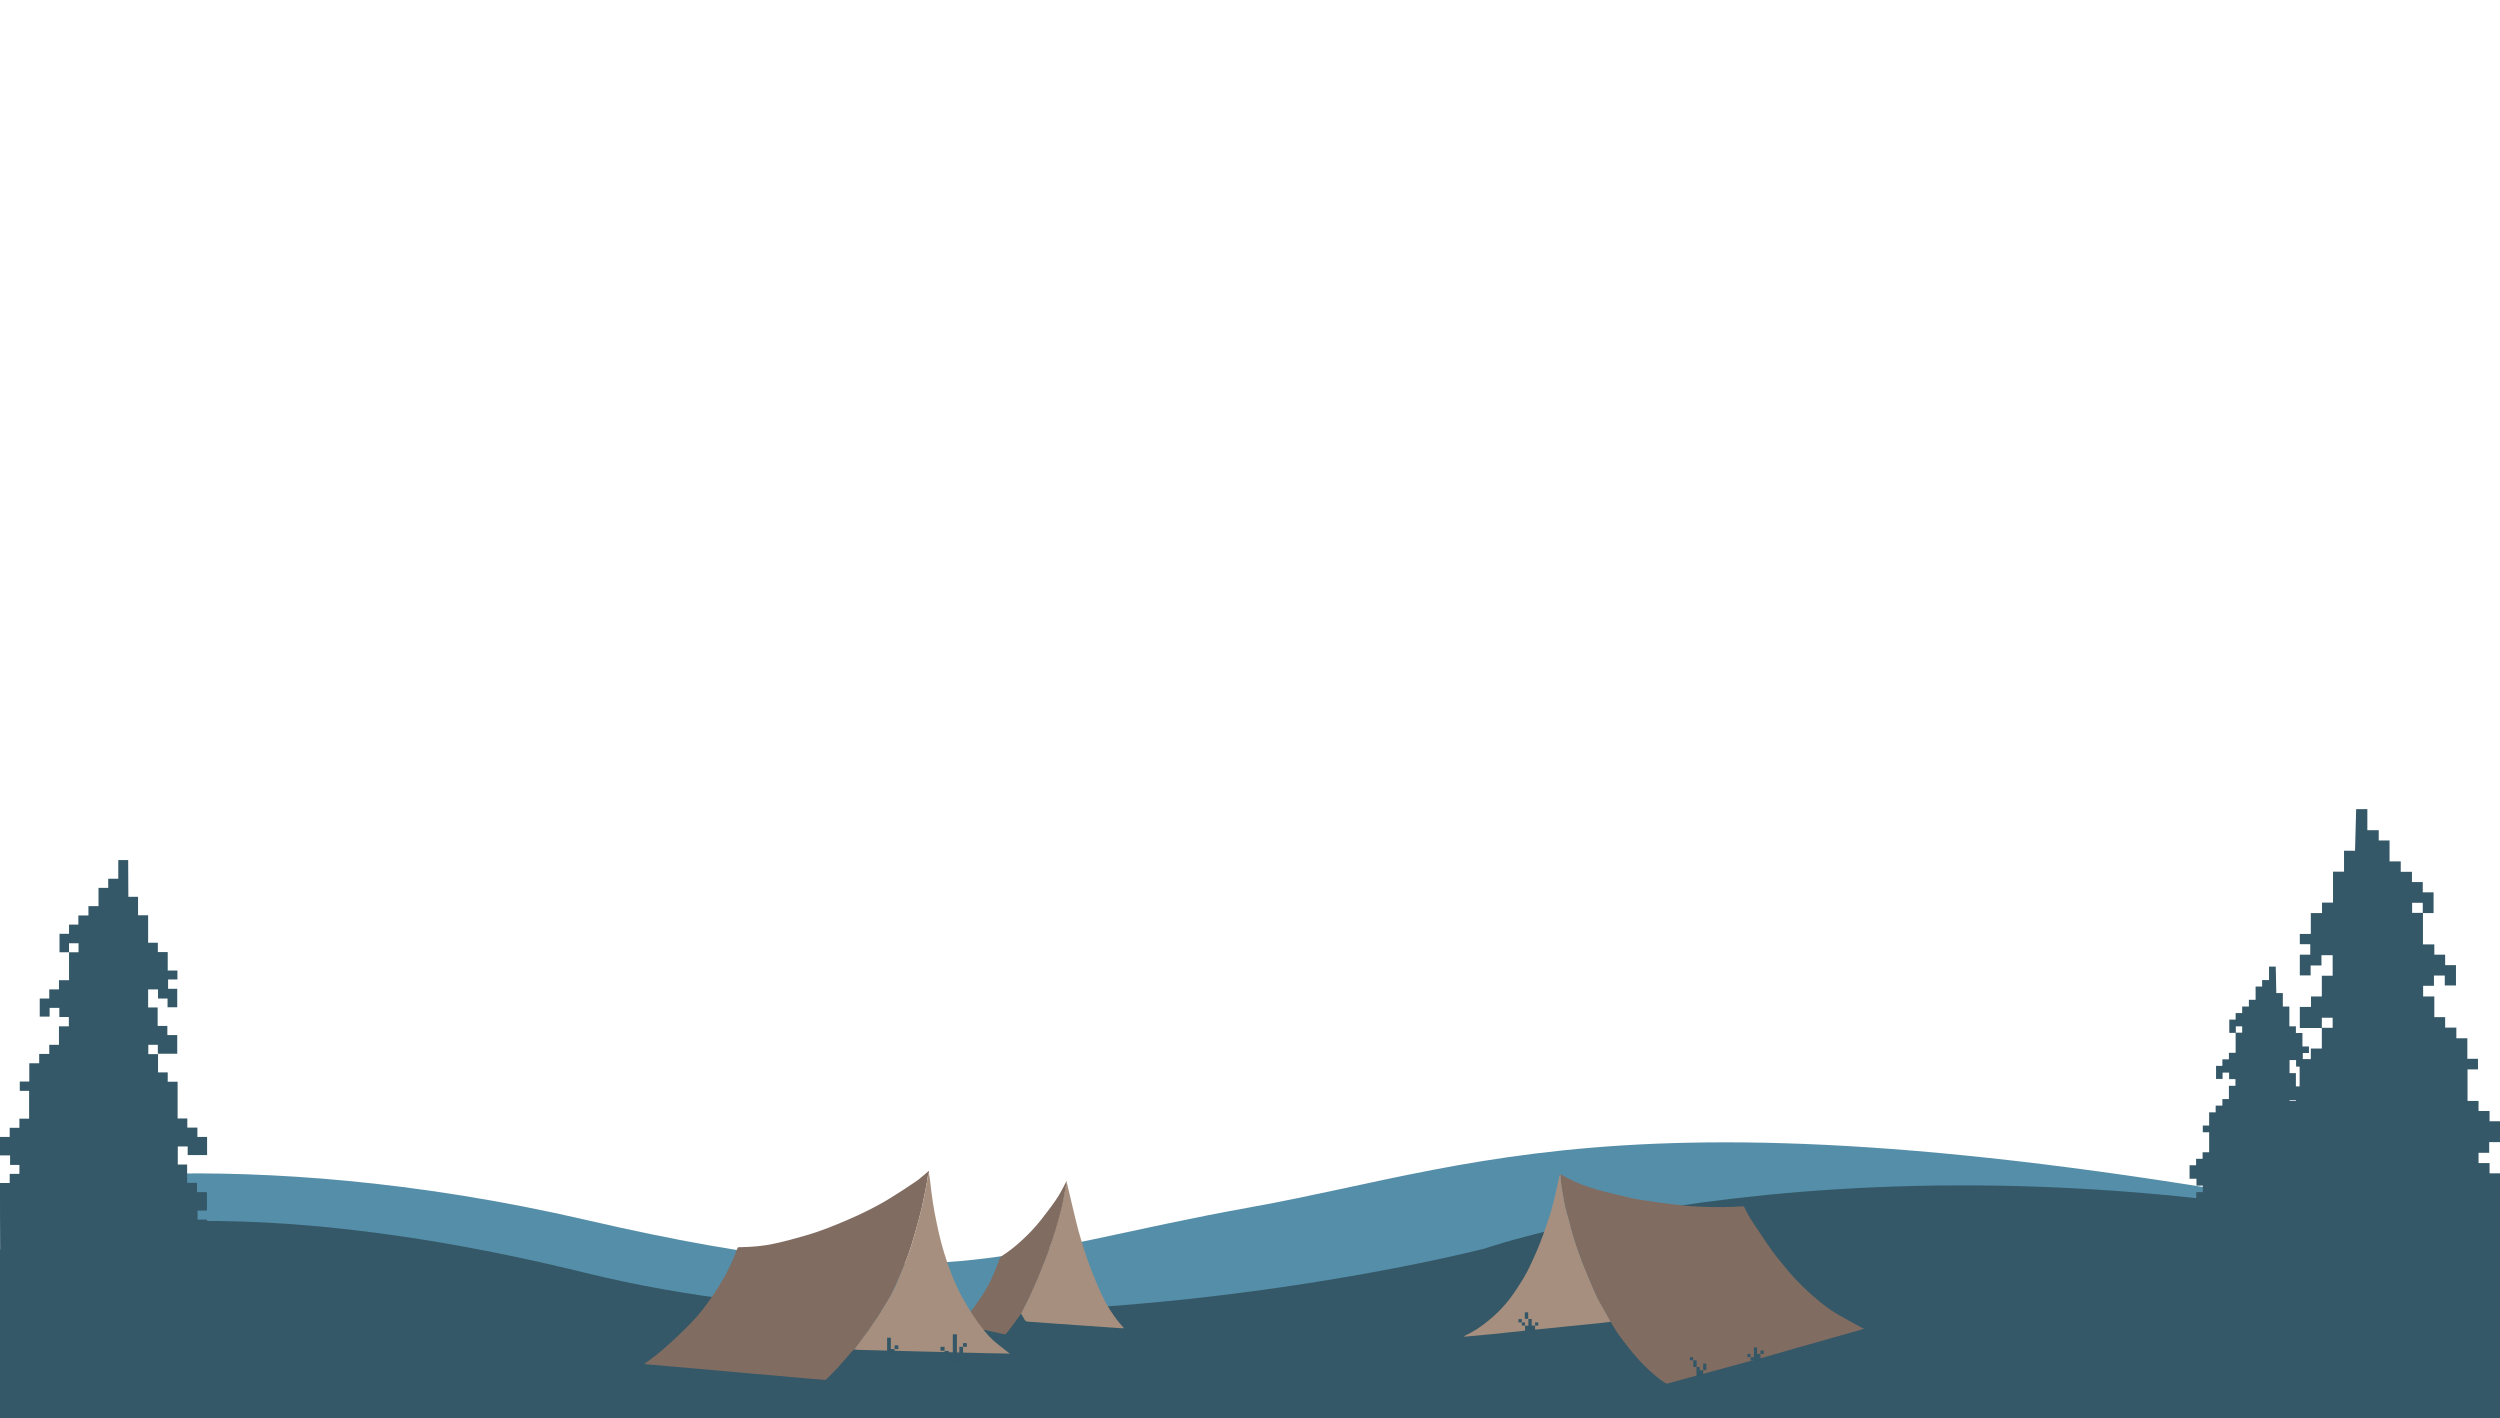
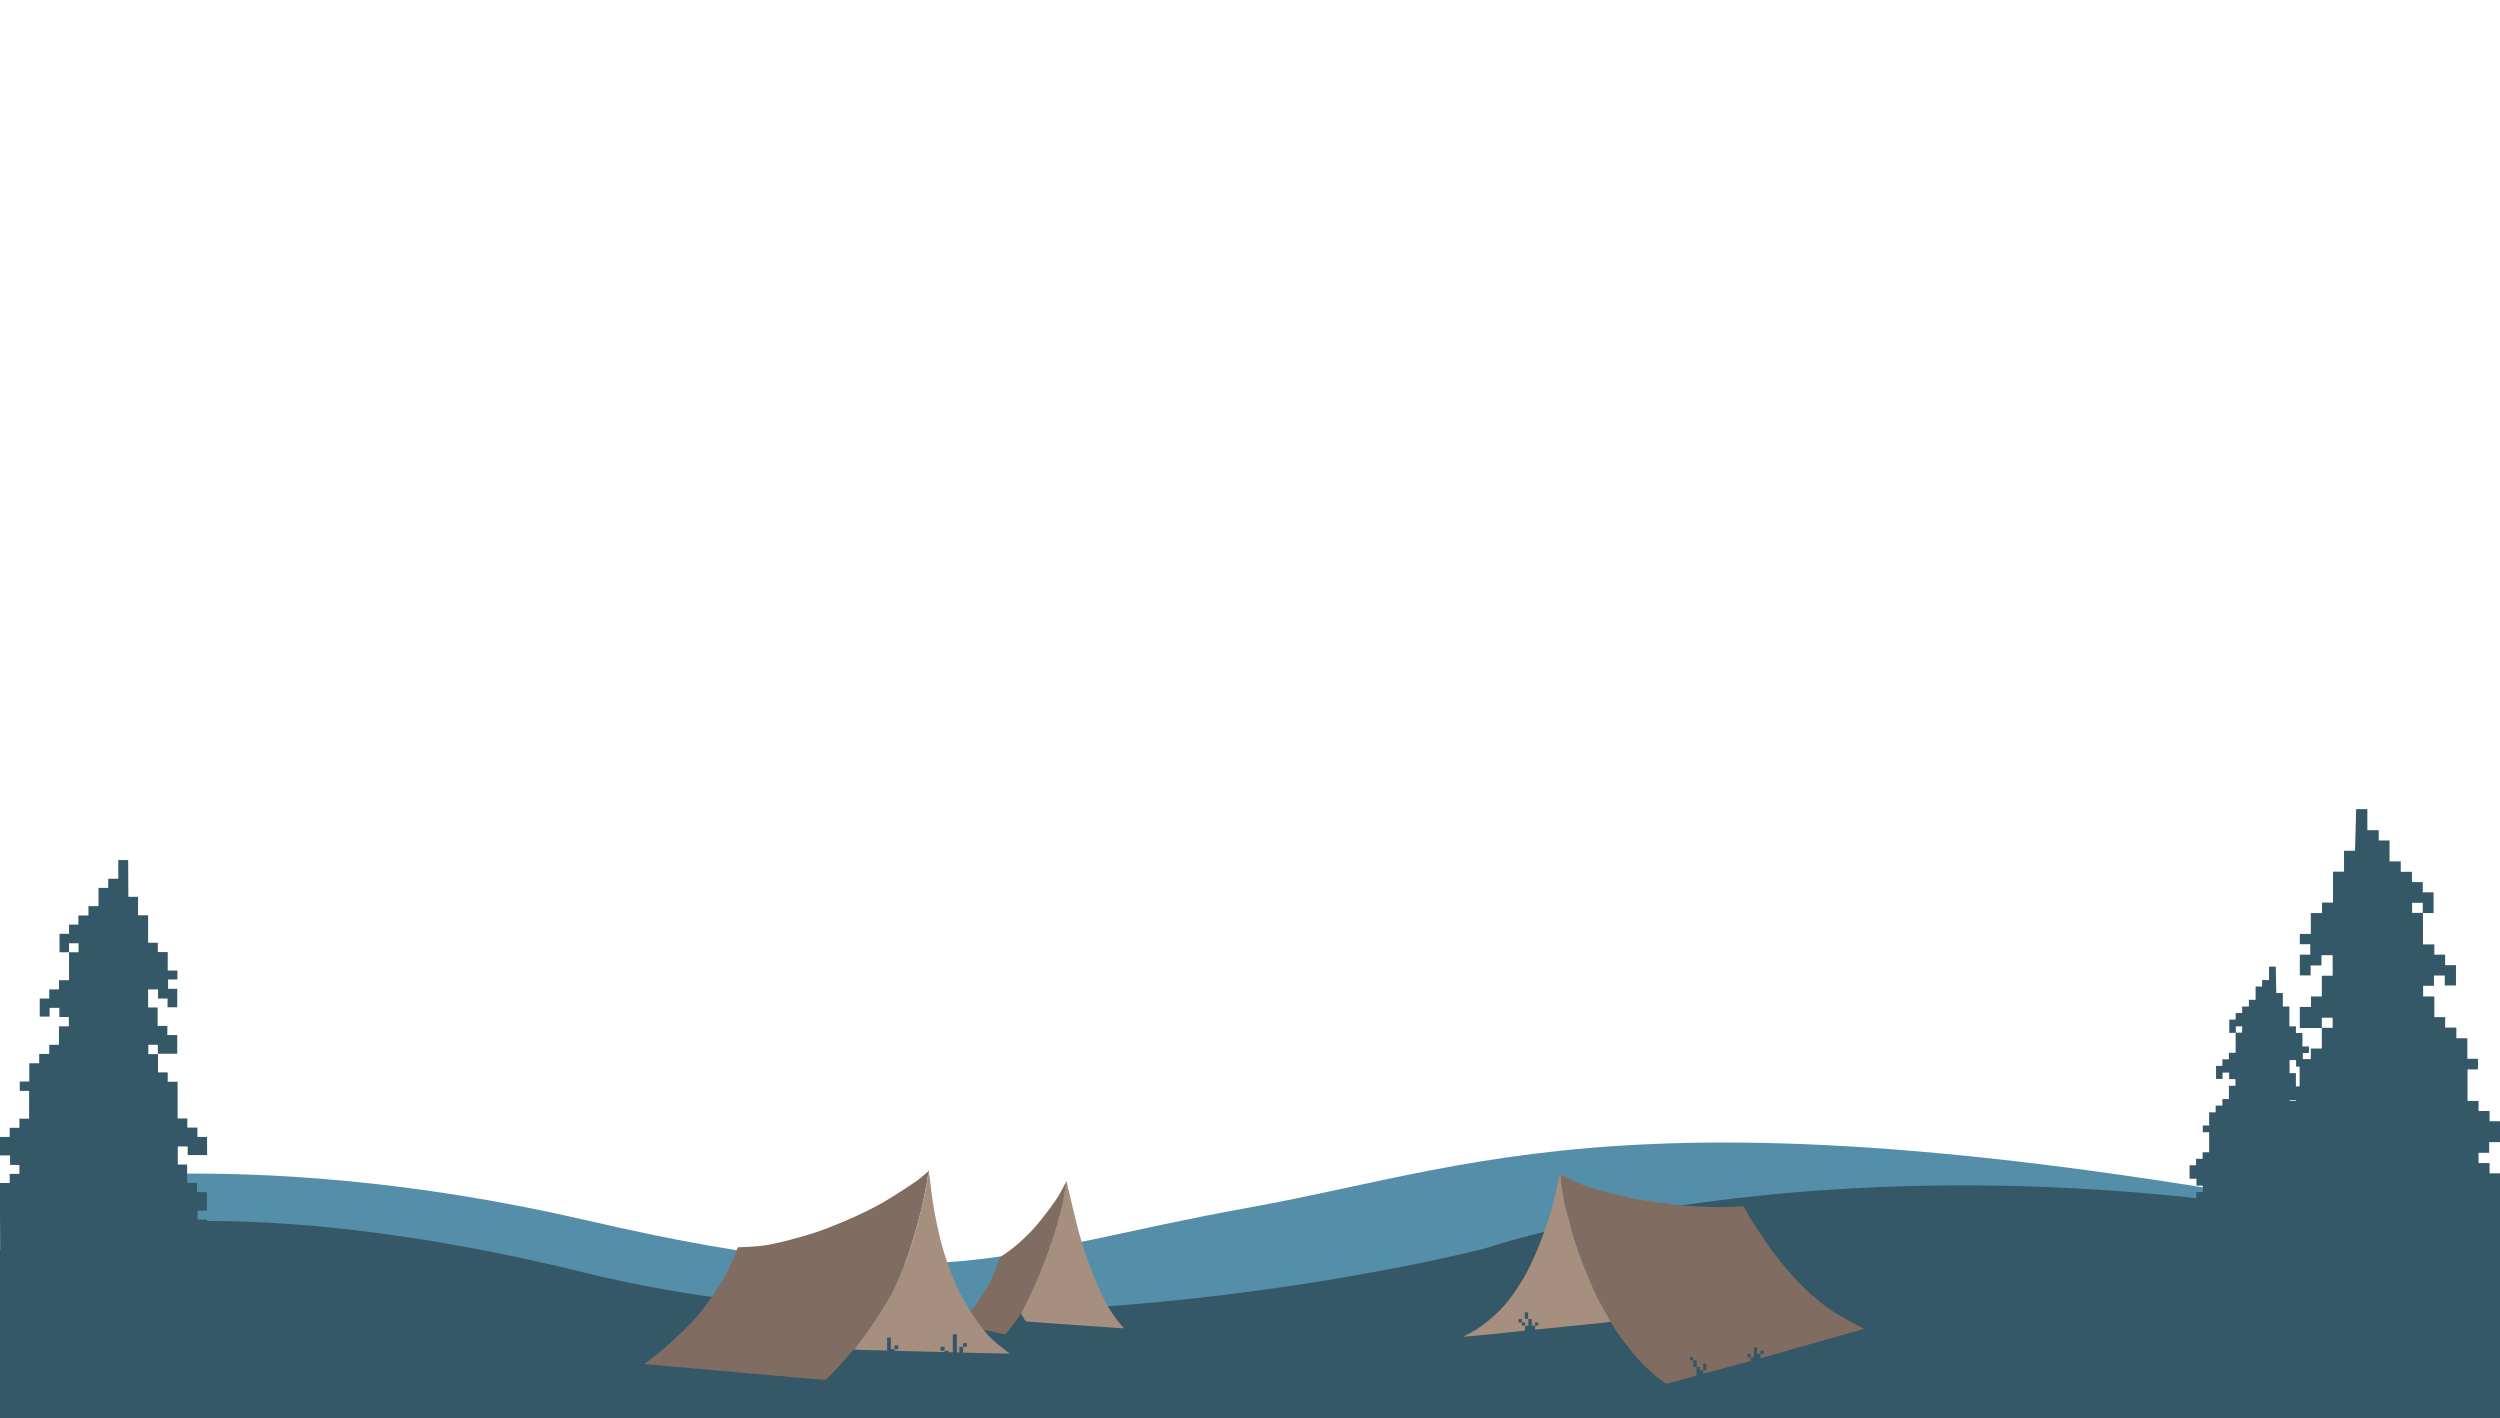
<svg xmlns="http://www.w3.org/2000/svg" xmlns:xlink="http://www.w3.org/1999/xlink" version="1.1" id="Layer_1" x="0px" y="0px" viewBox="0 0 1340 760" style="enable-background:new 0 0 1340 760;" xml:space="preserve">
  <style type="text/css">
	.st0{fill:#558EA8;}
	.st1{fill:#345867;}
	.st2{clip-path:url(#SVGID_2_);}
	.st3{clip-path:url(#SVGID_4_);}
	.st4{fill:#A68F7E;}
	.st5{fill:#816C61;}
	.st6{clip-path:url(#SVGID_6_);}
	.st7{clip-path:url(#SVGID_8_);}
	.st8{fill:#345767;}
	.st9{clip-path:url(#SVGID_10_);}
	.st10{clip-path:url(#SVGID_12_);}
</style>
-   <path class="st0" d="M0.6,637.1c0,0,125.1-26.9,314.5,17c189.4,43.9,222.7,16.8,355.1-7c132-23.7,224.4-73.4,670.5,18.7v223.4H0  L0.6,637.1z" />
+   <path class="st0" d="M0.6,637.2c0,0,125-26.9,314.3,17c189.3,43.9,222.6,16.8,354.9-7c131.9-23.7,224.3-73.4,670.1,18.7v223.3H0  L0.6,637.2z" />
  <path class="st1" d="M-0.1,669.9c0,0,92.9-42,314.1,12.4s481.5-13,481.5-13s224.4-77.8,545.2,2.2v217.6H-0.6L-0.1,669.9z" />
  <g>
    <g>
-       <defs>
-         <rect id="SVGID_1_" x="513.7" y="633.1" width="88.7" height="82.3" />
-       </defs>
-       <clipPath id="SVGID_2_">
-         <use xlink:href="#SVGID_1_" style="overflow:visible;" />
-       </clipPath>
-       <g class="st2">
-         <g>
-           <defs>
-             <rect id="SVGID_3_" x="513.7" y="633.1" width="88.7" height="82.3" />
-           </defs>
-           <clipPath id="SVGID_4_">
-             <use xlink:href="#SVGID_3_" style="overflow:visible;" />
-           </clipPath>
-           <g class="st3">
-             <path class="st4" d="M571.4,633.6l0.1-0.5h0.2c0.2,1,0.4,2.1,0.7,3.2c0.9,3.8,1.8,7.6,2.7,11.4c0.9,3.8,1.8,7.6,2.8,11.4       c2,7.3,4.3,14.5,7,21.6c1.7,4.3,3.5,8.6,5.4,12.8c2.6,5.7,5.9,11,9.9,15.8c0.7,0.9,1.5,1.7,2.3,2.6c-0.7,0-1.3,0-2,0       c-5.7-0.4-11.5-0.8-17.2-1.2l-17.2-1.2c-5.1-0.4-10.1-0.7-15.2-1.1c-0.7,0-1.3-0.4-1.7-1c-0.6-1.2-1.3-2.3-2-3.4       c0-0.1,0-0.2,0.1-0.3c1.4-2.7,2.9-5.3,4.1-8.1c2.2-4.7,4.3-9.4,6.2-14.2c2.2-5.4,4.4-10.9,6.2-16.4c1.9-5.6,3.5-11.4,5-17.1       c1-4.1,1.7-8.3,2.4-12.5C571.5,634.8,571.5,634.2,571.4,633.6" />
-             <path class="st5" d="M571.4,633.6c0.1,0.6,0.1,1.2,0,1.7c-0.8,4.2-1.4,8.4-2.4,12.5c-1.5,5.8-3.1,11.5-5,17.1       c-1.9,5.5-4,11-6.2,16.4c-1.9,4.8-4.1,9.5-6.2,14.2c-1.3,2.8-2.8,5.4-4.1,8.1c0,0.1-0.1,0.2-0.1,0.3c-0.9,1.2-1.7,2.5-2.6,3.7       c-1.7,2.4-3.5,4.7-5.3,7c-0.3,0.5-1,0.7-1.5,0.5c-8-1.8-16-3.5-24.1-5.2c0.1-0.1,0.2-0.3,0.3-0.4c3.7-3.2,6.7-7.1,9.5-11.1       c4-5.5,7.3-11.4,9.8-17.7c0.8-2,1.5-4,2.3-6c0.2-0.6,0.6-1.2,1.2-1.5c3.7-2.4,7.2-5.1,10.4-8.1c3.9-3.5,7.5-7.3,10.7-11.4       c2.6-3.4,5.3-6.8,7.7-10.3C567.9,640.4,569.6,637,571.4,633.6" />
+       <g>
+         <defs>
+           <rect id="SVGID_1_" x="513.7" y="633.1" width="88.7" height="82.3" />
+         </defs>
+         <clipPath id="SVGID_2_">
+           <use xlink:href="#SVGID_1_" style="overflow:visible;" />
+         </clipPath>
+         <g class="st2">
+           <g>
+             <g>
+               <defs>
+                 <rect id="SVGID_3_" x="513.7" y="633.1" width="88.7" height="82.3" />
+               </defs>
+               <clipPath id="SVGID_4_">
+                 <use xlink:href="#SVGID_3_" style="overflow:visible;" />
+               </clipPath>
+               <g class="st3">
+                 <path class="st4" d="M571.4,633.6l0.1-0.5h0.2c0.2,1,0.4,2.1,0.7,3.2c0.9,3.8,1.8,7.6,2.7,11.4c0.9,3.8,1.8,7.6,2.8,11.4         c2,7.3,4.3,14.5,7,21.6c1.7,4.3,3.5,8.6,5.4,12.8c2.6,5.7,5.9,11,9.9,15.8c0.7,0.9,1.5,1.7,2.3,2.6c-0.7,0-1.3,0-2,0         c-5.7-0.4-11.5-0.8-17.2-1.2l-17.2-1.2c-5.1-0.4-10.1-0.7-15.2-1.1c-0.7,0-1.3-0.4-1.7-1c-0.6-1.2-1.3-2.3-2-3.4         c0-0.1,0-0.2,0.1-0.3c1.4-2.7,2.9-5.3,4.1-8.1c2.2-4.7,4.3-9.4,6.2-14.2c2.2-5.4,4.4-10.9,6.2-16.4c1.9-5.6,3.5-11.4,5-17.1         c1-4.1,1.7-8.3,2.4-12.5C571.5,634.8,571.5,634.2,571.4,633.6" />
+                 <path class="st5" d="M571.4,633.6c0.1,0.6,0.1,1.2,0,1.7c-0.8,4.2-1.4,8.4-2.4,12.5c-1.5,5.8-3.1,11.5-5,17.1         c-1.9,5.5-4,11-6.2,16.4c-1.9,4.8-4.1,9.5-6.2,14.2c-1.3,2.8-2.8,5.4-4.1,8.1c0,0.1-0.1,0.2-0.1,0.3         c-0.9,1.2-1.7,2.5-2.6,3.7c-1.7,2.4-3.5,4.7-5.3,7c-0.3,0.5-1,0.7-1.5,0.5c-8-1.8-16-3.5-24.1-5.2c0.1-0.1,0.2-0.3,0.3-0.4         c3.7-3.2,6.7-7.1,9.5-11.1c4-5.5,7.3-11.4,9.8-17.7c0.8-2,1.5-4,2.3-6c0.2-0.6,0.6-1.2,1.2-1.5c3.7-2.4,7.2-5.1,10.4-8.1         c3.9-3.5,7.5-7.3,10.7-11.4c2.6-3.4,5.3-6.8,7.7-10.3C567.9,640.4,569.6,637,571.4,633.6" />
+               </g>
+             </g>
          </g>
        </g>
      </g>
    </g>
    <g>
-       <defs>
-         <rect id="SVGID_5_" x="345.4" y="627.5" width="195.9" height="112.2" />
-       </defs>
-       <clipPath id="SVGID_6_">
-         <use xlink:href="#SVGID_5_" style="overflow:visible;" />
-       </clipPath>
-       <g class="st6">
-         <g>
-           <defs>
-             <rect id="SVGID_7_" x="345.4" y="627.5" width="195.9" height="112.2" />
-           </defs>
-           <clipPath id="SVGID_8_">
-             <use xlink:href="#SVGID_7_" style="overflow:visible;" />
-           </clipPath>
-           <g class="st7">
-             <path class="st5" d="M457.8,723.3c-0.4,0.3-0.7,0.7-1.1,1c-2.6,3-5.2,6.1-7.9,9c-1.9,2.1-3.9,4-5.9,6c-0.3,0.2-0.6,0.4-0.9,0.3       c-4.4-0.3-8.8-0.7-13.2-1.1c-2.9-0.2-5.9-0.5-8.8-0.8l-17.6-1.5c-5.2-0.5-10.4-0.9-15.5-1.4c-5.7-0.5-11.3-1-17-1.5       c-3.5-0.3-7-0.6-10.5-0.9c-4.5-0.4-9-0.8-13.5-1.2c-0.2,0-0.4-0.1-0.5-0.3c0.2-0.1,0.3-0.1,0.4-0.2       c7.5-5.2,14.3-11.4,20.8-17.8c3.7-3.7,7.4-7.4,10.5-11.6c4-5.2,7.6-10.6,10.8-16.2c2.9-5.2,5.4-10.6,7.4-16.1       c0.1-0.4,0.5-0.6,0.9-0.5c6.2-0.1,12.3-0.5,18.3-1.8c5.7-1.2,11.4-2.8,17.1-4.4c7.7-2.2,15.2-5.2,22.6-8.4       c8.4-3.6,16.7-7.7,24.4-12.6c4.2-2.6,8.3-5.3,12.4-8.1c2.3-1.6,4.3-3.5,6.5-5.3l0.4-0.3v1.1c-0.1,0.1-0.2,0.2-0.3,0.3       c-0.3,1.4-0.5,2.8-0.7,4.2c-0.9,4.8-1.8,9.7-2.9,14.5c-1.2,4.9-2.6,9.8-4,14.7c-0.9,3.1-1.8,6.3-2.9,9.3       c-1.5,4.3-3.3,8.5-5,12.6c-1.4,3.2-2.8,6.5-4.4,9.6c-1.6,3.1-3.6,6.1-5.5,9.1c-2.2,3.4-4.5,6.8-6.8,10.1       c-1.7,2.5-3.6,4.9-5.4,7.3L457.8,723.3 M444.1,737.4C444.1,737.4,444.1,737.3,444.1,737.4c-0.1-0.1-0.1-0.1-0.2,0       S444,737.4,444.1,737.4L444.1,737.4" />
-             <path class="st4" d="M457.8,723.3l2.2-2.9c1.8-2.4,3.6-4.8,5.4-7.3c2.3-3.3,4.6-6.7,6.8-10.1c1.9-3,3.8-6,5.5-9.1       c1.7-3.1,3.1-6.3,4.4-9.6c1.8-4.2,3.5-8.4,5-12.6c1.1-3.1,2.1-6.2,2.9-9.3c1.4-4.9,2.8-9.8,4-14.7c1.1-4.8,2-9.7,2.9-14.5       c0.3-1.4,0.5-2.8,0.7-4.2c0-0.1,0.2-0.2,0.3-0.3c0.2,1.3,0.4,2.5,0.6,3.8c0.8,8,2,15.9,3.7,23.7c1.4,6.9,3.2,13.7,5.5,20.4       c2.2,6.4,4.7,12.8,8,18.7c4.1,7.4,8.7,14.5,14.4,20.9c1.6,1.7,3.3,3.2,5.1,4.6c2,1.6,4,3.1,6.1,4.8c-0.7,0-1.2-0.1-1.8-0.1       c-3.5-0.1-6.9-0.1-10.4-0.2c-4.2-0.1-8.3-0.2-12.5-0.3l-10.9-0.3l-11.9-0.3l-11.2-0.3l-11.5-0.3l-11.5-0.3       C459.2,723.5,458.5,723.4,457.8,723.3" />
-             <path class="st4" d="M444.1,737.4L444.1,737.4c-0.1,0-0.1,0-0.2,0C443.9,737.3,444,737.3,444.1,737.4       C444.1,737.3,444.1,737.4,444.1,737.4" />
+       <g>
+         <defs>
+           <rect id="SVGID_5_" x="345.4" y="627.5" width="195.9" height="112.2" />
+         </defs>
+         <clipPath id="SVGID_6_">
+           <use xlink:href="#SVGID_5_" style="overflow:visible;" />
+         </clipPath>
+         <g class="st6">
+           <g>
+             <g>
+               <defs>
+                 <rect id="SVGID_7_" x="345.4" y="627.5" width="195.9" height="112.2" />
+               </defs>
+               <clipPath id="SVGID_8_">
+                 <use xlink:href="#SVGID_7_" style="overflow:visible;" />
+               </clipPath>
+               <g class="st7">
+                 <path class="st5" d="M457.8,723.3c-0.4,0.3-0.7,0.7-1.1,1c-2.6,3-5.2,6.1-7.9,9c-1.9,2.1-3.9,4-5.9,6         c-0.3,0.2-0.6,0.4-0.9,0.3c-4.4-0.3-8.8-0.7-13.2-1.1c-2.9-0.2-5.9-0.5-8.8-0.8l-17.6-1.5c-5.2-0.5-10.4-0.9-15.5-1.4         c-5.7-0.5-11.3-1-17-1.5c-3.5-0.3-7-0.6-10.5-0.9c-4.5-0.4-9-0.8-13.5-1.2c-0.2,0-0.4-0.1-0.5-0.3c0.2-0.1,0.3-0.1,0.4-0.2         c7.5-5.2,14.3-11.4,20.8-17.8c3.7-3.7,7.4-7.4,10.5-11.6c4-5.2,7.6-10.6,10.8-16.2c2.9-5.2,5.4-10.6,7.4-16.1         c0.1-0.4,0.5-0.6,0.9-0.5c6.2-0.1,12.3-0.5,18.3-1.8c5.7-1.2,11.4-2.8,17.1-4.4c7.7-2.2,15.2-5.2,22.6-8.4         c8.4-3.6,16.7-7.7,24.4-12.6c4.2-2.6,8.3-5.3,12.4-8.1c2.3-1.6,4.3-3.5,6.5-5.3l0.4-0.3v1.1c-0.1,0.1-0.2,0.2-0.3,0.3         c-0.3,1.4-0.5,2.8-0.7,4.2c-0.9,4.8-1.8,9.7-2.9,14.5c-1.2,4.9-2.6,9.8-4,14.7c-0.9,3.1-1.8,6.3-2.9,9.3         c-1.5,4.3-3.3,8.5-5,12.6c-1.4,3.2-2.8,6.5-4.4,9.6s-3.6,6.1-5.5,9.1c-2.2,3.4-4.5,6.8-6.8,10.1c-1.7,2.5-3.6,4.9-5.4,7.3         L457.8,723.3 M444.1,737.4C444.1,737.4,444.1,737.3,444.1,737.4c-0.1-0.1-0.1-0.1-0.2,0S444,737.4,444.1,737.4L444.1,737.4" />
+                 <path class="st4" d="M457.8,723.3l2.2-2.9c1.8-2.4,3.6-4.8,5.4-7.3c2.3-3.3,4.6-6.7,6.8-10.1c1.9-3,3.8-6,5.5-9.1         s3.1-6.3,4.4-9.6c1.8-4.2,3.5-8.4,5-12.6c1.1-3.1,2.1-6.2,2.9-9.3c1.4-4.9,2.8-9.8,4-14.7c1.1-4.8,2-9.7,2.9-14.5         c0.3-1.4,0.5-2.8,0.7-4.2c0-0.1,0.2-0.2,0.3-0.3c0.2,1.3,0.4,2.5,0.6,3.8c0.8,8,2,15.9,3.7,23.7c1.4,6.9,3.2,13.7,5.5,20.4         c2.2,6.4,4.7,12.8,8,18.7c4.1,7.4,8.7,14.5,14.4,20.9c1.6,1.7,3.3,3.2,5.1,4.6c2,1.6,4,3.1,6.1,4.8c-0.7,0-1.2-0.1-1.8-0.1         c-3.5-0.1-6.9-0.1-10.4-0.2c-4.2-0.1-8.3-0.2-12.5-0.3l-10.9-0.3l-11.9-0.3l-11.2-0.3l-11.5-0.3l-11.5-0.3         C459.2,723.5,458.5,723.4,457.8,723.3" />
+                 <path class="st4" d="M444.1,737.4L444.1,737.4c-0.1,0-0.1,0-0.2,0C443.9,737.3,444,737.3,444.1,737.4         C444.1,737.3,444.1,737.4,444.1,737.4" />
+               </g>
+             </g>
          </g>
        </g>
      </g>
    </g>
-     <polygon class="st8" points="479.5,723.1 479.5,727.1 475.5,727.1 475.5,717 477.5,717 477.5,723.1 479.5,723.1  " />
-     <path class="st8" d="M515.2,726.3v4.4h-6.7v-4.4l0,0h2.2v-11.1h2.2v11.1L515.2,726.3L515.2,726.3z" />
+     <polygon class="st8" points="479.5,723.1 479.5,727.1 475.5,727.1 475.5,717 477.5,717 477.5,723.1  " />
+     <path class="st8" d="M515.2,726.3v4.4h-6.7v-4.4l0,0h2.2v-11.1h2.2v11.1H515.2L515.2,726.3z" />
    <path class="st8" d="M516.2,721.9v4h-2l0,0v-4H516.2L516.2,721.9z" />
    <polyline class="st8" points="516.2,721.9 516.2,719.9 518.2,719.9 518.2,721.9 516.2,721.9 516.2,721.9  " />
-     <polygon class="st8" points="479.5,723.1 479.5,721.1 481.5,721.1 481.5,723.1 479.5,723.1  " />
+     <polygon class="st8" points="479.5,723.1 479.5,721.1 481.5,721.1 481.5,723.1  " />
    <polygon class="st8" points="506.3,724 504.1,724 504.1,721.9 506.3,721.9 506.3,724.1  " />
    <path class="st8" d="M506.3,724.1h2.2v2.2l0,0h-2.2V724.1z" />
  </g>
  <g>
    <g>
-       <defs>
-         <rect id="SVGID_9_" x="784.3" y="629.4" width="214.8" height="112" />
-       </defs>
-       <clipPath id="SVGID_10_">
-         <use xlink:href="#SVGID_9_" style="overflow:visible;" />
-       </clipPath>
-       <g class="st9">
-         <g>
-           <defs>
-             <rect id="SVGID_11_" x="784.3" y="629.4" width="214.8" height="112" />
-           </defs>
-           <clipPath id="SVGID_12_">
-             <use xlink:href="#SVGID_11_" style="overflow:visible;" />
-           </clipPath>
-           <g class="st10">
-             <path class="st5" d="M836.4,629.4c0.1,0,0.3,0.1,0.4,0.2c4.8,2.8,9.9,5.1,15.2,6.8c4.9,1.6,9.8,2.8,14.8,4       c4.1,1,8.3,2,12.5,2.7c5.4,0.9,10.9,1.6,16.4,2.3c4.7,0.6,9.5,1.1,14.2,1.3c4.6,0.3,9.2,0.3,13.8,0.3c3.5,0,7-0.2,10.5-0.4       c0.3,0,0.5,0,0.7,0.4c2,4.5,4.8,8.5,7.5,12.5c1.9,2.7,3.6,5.5,5.5,8.2c2.9,4.2,6.1,8.2,9.4,12.1c2.9,3.5,6,6.9,9.3,10.1       c5.7,5.4,11.6,10.6,18.4,14.6c4.1,2.4,8.4,4.6,12.6,7c0.4,0.2,0.9,0.4,1.5,0.7c-0.6,0.2-1.1,0.3-1.5,0.5l-27.9,7.9       c-2.3,0.6-4.5,1.3-6.8,1.9c-4.8,1.4-9.7,2.8-14.5,4.2c-4.5,1.3-9,2.5-13.5,3.7l-28.8,7.8c-4,1.1-8,2.2-12,3.3       c-0.6,0.2-1.2,0.1-1.7-0.3c-3.7-2.4-7-5.4-10.2-8.4c-4.4-4.2-8.1-8.9-11.8-13.7c-2.5-3.2-4.8-6.6-6.8-10.1       c-0.1-0.2-0.2-0.3-0.3-0.5c-0.2-0.4-0.4-0.8-0.6-1.2c-1.8-3.3-3.8-6.5-5.5-9.8c-1.1-2-2-4.2-3-6.3c-1.5-3.5-3-7-4.4-10.5       c-1-2.6-2-5.2-3-7.8c-0.9-2.6-1.9-5.2-2.7-7.8c-1.3-4.2-2.4-8.4-3.6-12.5c-0.6-2-1.2-4-1.6-6c-0.6-2.5-1-5.1-1.4-7.6       C836.9,635.9,836.5,632.7,836.4,629.4" />
-             <path class="st4" d="M836.4,629.4c0.1,3.2,0.5,6.4,1.1,9.6c0.4,2.5,0.9,5.1,1.4,7.6c0.4,2,1,4,1.6,6c1.2,4.2,2.3,8.4,3.6,12.5       c0.8,2.6,1.7,5.2,2.7,7.8c0.9,2.6,1.9,5.2,3,7.8c1.4,3.5,2.9,7,4.4,10.5c0.9,2.1,1.9,4.2,3,6.3c1.8,3.3,3.7,6.5,5.5,9.8       c0.2,0.4,0.4,0.8,0.6,1.2c-1.4,0.2-2.8,0.3-4.2,0.5c-3.5,0.4-7,0.7-10.5,1.1l-9.2,0.9l-10.6,1.1l-10.2,1l-13.1,1.4       c-3.4,0.4-6.8,0.7-10.2,1c-3.2,0.3-6.3,0.6-9.5,0.9c-0.5,0-1,0-1.5,0c1.3-0.7,2.6-1.3,3.9-2c4.4-2.3,8.2-5.3,11.9-8.5       c5-4.4,9.3-9.5,12.9-15.1c2.6-4,5.2-8.1,7.2-12.5c2.6-5.5,5-11,7-16.7c1.3-3.8,2.7-7.5,3.9-11.4c1.1-3.7,1.9-7.4,2.8-11.1       c0.7-3,1.3-6,2-9C836.1,629.8,836.2,629.6,836.4,629.4" />
+       <g>
+         <defs>
+           <rect id="SVGID_9_" x="784.3" y="629.4" width="214.8" height="112" />
+         </defs>
+         <clipPath id="SVGID_10_">
+           <use xlink:href="#SVGID_9_" style="overflow:visible;" />
+         </clipPath>
+         <g class="st9">
+           <g>
+             <g>
+               <defs>
+                 <rect id="SVGID_11_" x="784.3" y="629.4" width="214.8" height="112" />
+               </defs>
+               <clipPath id="SVGID_12_">
+                 <use xlink:href="#SVGID_11_" style="overflow:visible;" />
+               </clipPath>
+               <g class="st10">
+                 <path class="st5" d="M836.4,629.4c0.1,0,0.3,0.1,0.4,0.2c4.8,2.8,9.9,5.1,15.2,6.8c4.9,1.6,9.8,2.8,14.8,4         c4.1,1,8.3,2,12.5,2.7c5.4,0.9,10.9,1.6,16.4,2.3c4.7,0.6,9.5,1.1,14.2,1.3c4.6,0.3,9.2,0.3,13.8,0.3c3.5,0,7-0.2,10.5-0.4         c0.3,0,0.5,0,0.7,0.4c2,4.5,4.8,8.5,7.5,12.5c1.9,2.7,3.6,5.5,5.5,8.2c2.9,4.2,6.1,8.2,9.4,12.1c2.9,3.5,6,6.9,9.3,10.1         c5.7,5.4,11.6,10.6,18.4,14.6c4.1,2.4,8.4,4.6,12.6,7c0.4,0.2,0.9,0.4,1.5,0.7c-0.6,0.2-1.1,0.3-1.5,0.5l-27.9,7.9         c-2.3,0.6-4.5,1.3-6.8,1.9c-4.8,1.4-9.7,2.8-14.5,4.2c-4.5,1.3-9,2.5-13.5,3.7l-28.8,7.8c-4,1.1-8,2.2-12,3.3         c-0.6,0.2-1.2,0.1-1.7-0.3c-3.7-2.4-7-5.4-10.2-8.4c-4.4-4.2-8.1-8.9-11.8-13.7c-2.5-3.2-4.8-6.6-6.8-10.1         c-0.1-0.2-0.2-0.3-0.3-0.5c-0.2-0.4-0.4-0.8-0.6-1.2c-1.8-3.3-3.8-6.5-5.5-9.8c-1.1-2-2-4.2-3-6.3c-1.5-3.5-3-7-4.4-10.5         c-1-2.6-2-5.2-3-7.8c-0.9-2.6-1.9-5.2-2.7-7.8c-1.3-4.2-2.4-8.4-3.6-12.5c-0.6-2-1.2-4-1.6-6c-0.6-2.5-1-5.1-1.4-7.6         C836.9,635.9,836.5,632.7,836.4,629.4" />
+                 <path class="st4" d="M836.4,629.4c0.1,3.2,0.5,6.4,1.1,9.6c0.4,2.5,0.9,5.1,1.4,7.6c0.4,2,1,4,1.6,6         c1.2,4.2,2.3,8.4,3.6,12.5c0.8,2.6,1.7,5.2,2.7,7.8c0.9,2.6,1.9,5.2,3,7.8c1.4,3.5,2.9,7,4.4,10.5c0.9,2.1,1.9,4.2,3,6.3         c1.8,3.3,3.7,6.5,5.5,9.8c0.2,0.4,0.4,0.8,0.6,1.2c-1.4,0.2-2.8,0.3-4.2,0.5c-3.5,0.4-7,0.7-10.5,1.1l-9.2,0.9l-10.6,1.1         l-10.2,1l-13.1,1.4c-3.4,0.4-6.8,0.7-10.2,1c-3.2,0.3-6.3,0.6-9.5,0.9c-0.5,0-1,0-1.5,0c1.3-0.7,2.6-1.3,3.9-2         c4.4-2.3,8.2-5.3,11.9-8.5c5-4.4,9.3-9.5,12.9-15.1c2.6-4,5.2-8.1,7.2-12.5c2.6-5.5,5-11,7-16.7c1.3-3.8,2.7-7.5,3.9-11.4         c1.1-3.7,1.9-7.4,2.8-11.1c0.7-3,1.3-6,2-9C836.1,629.8,836.2,629.6,836.4,629.4" />
+               </g>
+             </g>
          </g>
        </g>
      </g>
    </g>
    <path class="st8" d="M912.9,734.4c0,1.2,0,2.4,0,3.6h-3.6c0-1.8,0-3.6,0-5.3l0,0h1.8v1.8L912.9,734.4L912.9,734.4z" />
    <rect x="817.3" y="703.4" class="st8" width="1.8" height="3.5" />
-     <path class="st8" d="M945.4,725.7h-1.8l0,0v-1.8h1.8L945.4,725.7z" />
+     <path class="st8" d="M945.4,725.7h-1.8l0,0v-1.8h1.8V725.7z" />
    <path class="st8" d="M817.4,710.6h1.8V707h1.8v3.5h1.8l0,0v3.5h-5.3L817.4,710.6L817.4,710.6" />
    <polygon class="st8" points="938.3,727.5 940.1,727.5 940.1,722.2 941.8,722.2 941.8,725.7 943.6,725.7 943.6,725.7 943.6,729.2    938.3,729.2 938.3,727.4  " />
    <path class="st8" d="M907.6,729.1h1.8v3.6l0,0h-1.8V729.1z" />
-     <polygon class="st8" points="912.9,734.4 912.9,730.9 914.6,730.9 914.6,734.4 912.9,734.4  " />
-     <polygon class="st8" points="815.7,708.8 813.9,708.8 813.9,707 815.7,707 815.7,708.8  " />
-     <polygon class="st8" points="815.7,708.8 817.4,708.8 817.4,710.6 817.5,710.5 815.7,710.5 815.7,708.8  " />
+     <polygon class="st8" points="912.9,734.4 912.9,730.9 914.6,730.9 914.6,734.4  " />
+     <polygon class="st8" points="815.7,708.8 813.9,708.8 813.9,707 815.7,707  " />
+     <polygon class="st8" points="815.7,708.8 817.4,708.8 817.4,710.6 817.5,710.5 815.7,710.5  " />
    <polygon class="st8" points="822.8,710.6 822.8,708.8 824.5,708.8 824.5,710.5 822.8,710.5  " />
    <polygon class="st8" points="938.3,727.4 936.6,727.4 936.6,725.7 938.3,725.7 938.3,727.5  " />
    <polygon class="st8" points="907.6,729.1 905.8,729.1 905.8,727.4 907.5,727.4 907.5,729.1  " />
  </g>
-   <path class="st1" d="M1262.9,433.7h6V445h6.1v5.5h5.8v11.2h6v5.6h6v5.5h5.8v5.5h5.8v11.1h-5.8v-5.5h-5.7v5.4h5.8v16.9h6.1v5.5h5.8  v5.6h5.8v10.9h-6v-5.3h-5.8v5.5h-5.8v5.7h6v11.1h5.8v5.6h6v5.7h5.9v11h5.7v5.7h-5.6v16.9h5.9v5.4h5.9v5.5h5.9v11.2h-6.1v5.7h-5.7  v5.5h5.9v5.5h5.9c0,14.4,0,28.8-0.1,43.3c0,0.7-1.3,1.9-2,1.9c-42.4,0.1-84.8,0.1-127.2-0.2c-0.7,0-1.4-3.8-2.1-5.9h6.1v-16.9h5.7  v-5.4h-5.7v-11.2h5.9v-5.6h5.9v-11h5.7v-11h-5.9v5.2h-11.7v-11h5.9v-5.7h6V590h5.8v-22.3h6V562h5.9v-11.1h5.8v-5.4h-5.8v5.5h-11.8  v-11.3h6v-5.6h5.8V523h5.8V512h-6v5.5h-5.8v5.3h-5.8v-11.1h5.6v-5.6h-5.6v-5.5h5.9v-11.2h6v-5.6h5.9v-16.6h5.9V456h5.9L1262.9,433.7  z" />
+   <path class="st1" d="M1262.9,433.7h6V445h6.1v5.5h5.8v11.2h6v5.6h6v5.5h5.8v5.5h5.8v11.1h-5.8v-5.5h-5.7v5.4h5.8v16.9h6.1v5.5h5.8  v5.6h5.8v10.9h-6v-5.3h-5.8v5.5h-5.8v5.7h6v11.1h5.8v5.6h6v5.7h5.9v11h5.7v5.7h-5.6v16.9h5.9v5.4h5.9v5.5h5.9v11.2h-6.1v5.7h-5.7  v5.5h5.9v5.5h5.9c0,14.4,0,28.8-0.1,43.3c0,0.7-1.3,1.9-2,1.9c-42.4,0.1-84.8,0.1-127.2-0.2c-0.7,0-1.4-3.8-2.1-5.9h6.1v-16.9h5.7  v-5.4h-5.7v-11.2h5.9v-5.6h5.9v-11h5.7v-11h-5.9v5.2h-11.7v-11h5.9v-5.7h6V590h5.8v-22.3h6V562h5.9v-11.1h5.8v-5.4h-5.8v5.5h-11.8  v-11.3h6v-5.6h5.8V523h5.8v-11h-6v5.5h-5.8v5.3h-5.8v-11.1h5.6v-5.6h-5.6v-5.5h5.9v-11.2h6v-5.6h5.9v-16.6h5.9V456h5.9L1262.9,433.7  z" />
  <path class="st1" d="M1219.8,518.1h-3.6v7.2h-3.7v3.5h-3.5v7.1h-3.6v3.6h-3.6v3.5h-3.5v3.5h-3.4v7.1h3.5v-3.5h3.4v3.4h-3.5v10.8  h-3.6v3.5h-3.5v3.5h-3.4v7h3.5v-3.4h3.5v3.5h3.4v3.6h-3.5v7.1h-3.5v3.5h-3.6v3.6h-3.5v7.1h-3.4v3.6h3.4v10.7h-3.5v3.5h-3.5v3.5h-3.5  v7.2h3.7v3.7h3.4v3.5h-3.5v3.5h-3.5c0,9.2,0,18.4,0.1,27.6c0.2,0.6,0.6,1.1,1.2,1.2c25.3,0.1,50.6,0.1,75.8-0.1  c0.4,0,0.8-2.4,1.2-3.8h-3.7v-10.8h-3.4v-3.5h3.4v-7.2h-3.5v-3.6h-3.5v-7.1h-3.4v-7h3.5v3.3h7v-7h-3.5v-3.6h-3.6v-3.5h-3.5v-14.2  h-3.6v-3.6h-3.5V593h-3.5v-3.4h3.4v3.5h7v-7.3h-3.5v-3.5h-3.5v-7.1h-3.4v-7h3.5v3.5h3.5v3.4h3.4V568h-3.3v-3.6h3.3v-3.5h-3.5v-7.2  h-3.5v-3.6h-3.5v-10.6h-3.5v-7.2h-3.5L1219.8,518.1z" />
-   <path class="st1" d="M68.7,461h-5.3v10H58v4.9h-5.2v9.8h-5.4v5h-5.4v4.9H37v4.9h-5.1v9.9H37v-4.8h5.1v4.8H37v15h-5.4v4.9h-5.2v4.9  h-5.1v9.7h5.3v-4.7h5.2v4.9h5.1v5h-5.3v9.9h-5.2v4.9H21v5h-5.3v9.8h-5.1v5h5v14.9h-5.2v4.9H5.2v4.9H0v9.9h5.4v5.1h5v4.8H5.2v4.9H0  c0,12.8,0,25.5,0.1,38.3c0,0.6,1.2,1.7,1.8,1.7c37.6,0.1,75.1,0.1,112.6-0.2c0.6,0,1.2-3.4,1.9-5.2H111v-15h-5.1v-4.8h5v-9.9h-5.3  v-5h-5.3v-9.8h-5v-9.7h5.3v4.6H111v-9.7h-5.2v-5h-5.4v-4.9h-5.2v-19.7h-5.3v-5h-5.2v-9.8h-5.2V560h5.1v4.8H95v-10h-5.3v-4.9h-5.2  V540h-5.1v-9.7h5.3v4.9h5.1v4.7H95v-9.9h-4.9v-5h5v-4.8h-5.2v-9.9h-5.3v-5h-5.2v-14.7H74v-9.9h-5.2L68.7,461z" />
+   <path class="st1" d="M68.7,461h-5.3v10H58v4.9h-5.2v9.8h-5.4v5H42v4.9h-5v4.9h-5.1v9.9H37v-4.8h5.1v4.8H37v15h-5.4v4.9h-5.2v4.9  h-5.1v9.7h5.3v-4.7h5.2v4.9h5.1v5h-5.3v9.9h-5.2v4.9H21v5h-5.3v9.8h-5.1v5h5v14.9h-5.2v4.9H5.2v4.9H0v9.9h5.4v5.1h5v4.8H5.2v4.9H0  c0,12.8,0,25.5,0.1,38.3c0,0.6,1.2,1.7,1.8,1.7c37.6,0.1,75.1,0.1,112.6-0.2c0.6,0,1.2-3.4,1.9-5.2H111v-15h-5.1v-4.8h5V639h-5.3v-5  h-5.3v-9.8h-5v-9.7h5.3v4.6H111v-9.7h-5.2v-5h-5.4v-4.9h-5.2v-19.7h-5.3v-5h-5.2V565h-5.2v-5h5.1v4.8H95v-10h-5.3v-4.9h-5.2V540  h-5.1v-9.7h5.3v4.9h5.1v4.7H95V530h-4.9v-5h5v-4.8h-5.2v-9.9h-5.3v-5h-5.2v-14.7H74v-9.9h-5.2L68.7,461z" />
</svg>
